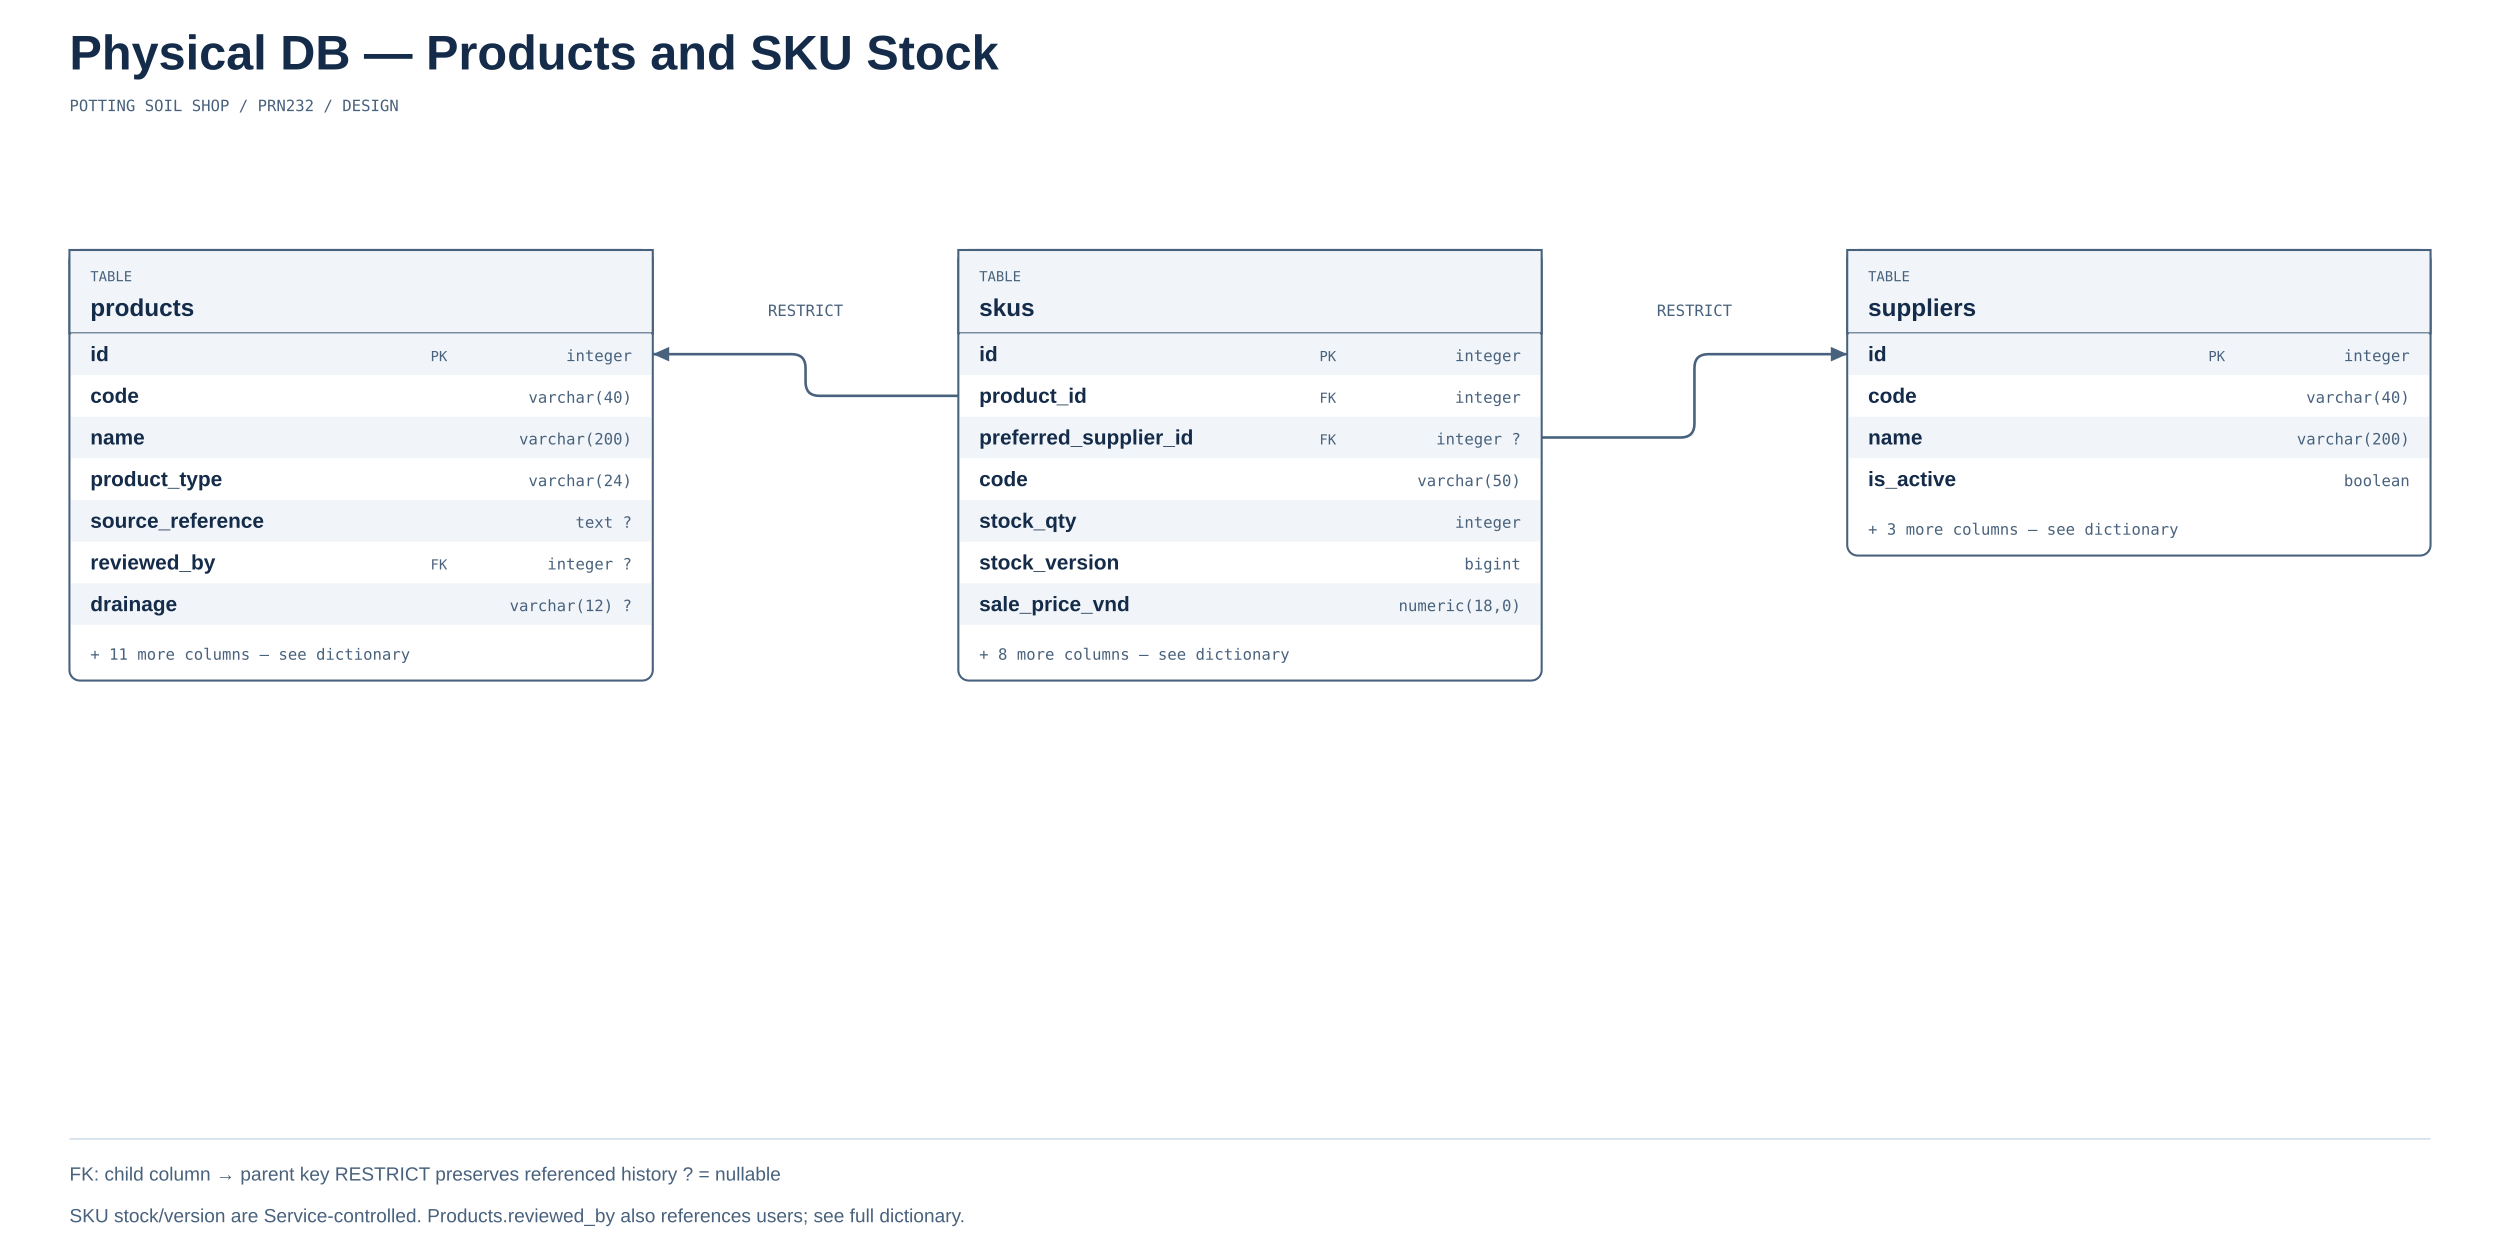
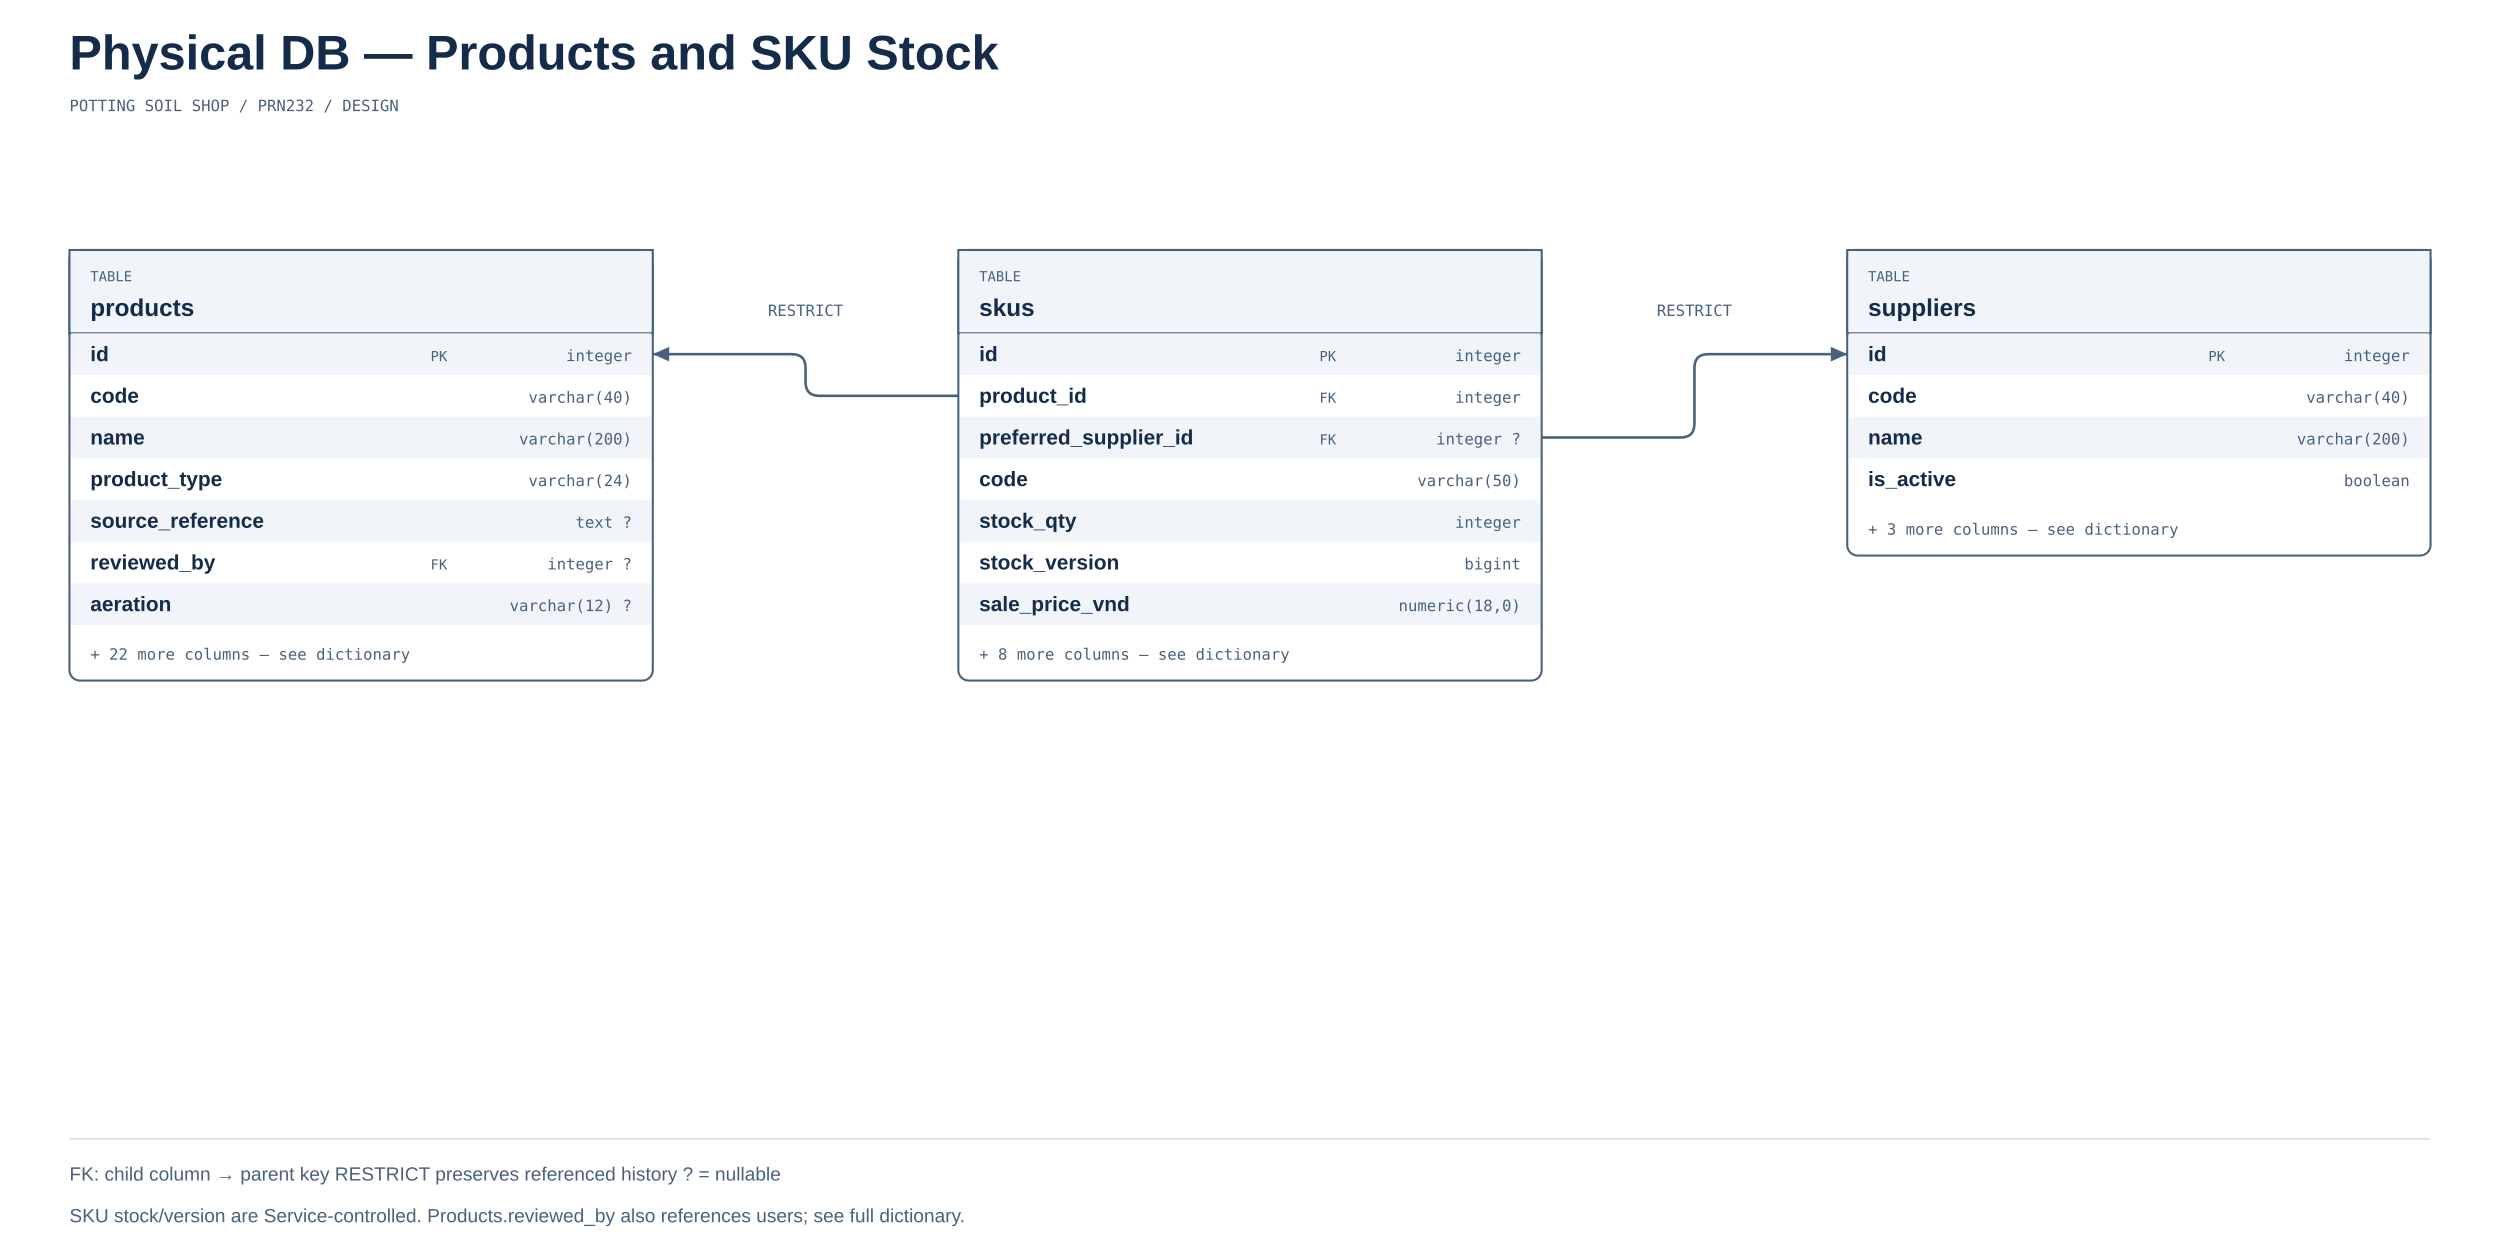
<svg xmlns="http://www.w3.org/2000/svg" viewBox="0 0 1440 720" role="img" aria-labelledby="db-catalogue-title db-catalogue-desc" id="db-catalogue-root">
  <defs>
    <style>#db-catalogue-root { color: #142B49; font-family: Segoe UI,Arial,sans-serif; }
      #db-catalogue-root .diagram-container { width:100%;overflow-x:auto }
      #db-catalogue-root a { color:#175E9B }
      #db-catalogue-root .diagram-container { overflow-x:visible }</style>
    <marker id="db-catalogue-arrow" viewBox="0 0 10 10" refX="9" refY="5" markerWidth="7" markerHeight="7" orient="auto-start-reverse">
      <path d="M 0 1 L 9 5 L 0 9 Z" fill="#48617C" />
    </marker>
  </defs>
  <rect width="1440" height="720" fill="#FFFFFF" />
  <text x="40" y="40" font-size="28" fill="#142B49" font-weight="600" text-anchor="start" font-family="Segoe UI, Arial, sans-serif">Physical DB — Products and SKU Stock</text>
  <text x="40" y="64" font-size="9" fill="#48617C" font-weight="400" text-anchor="start" font-family="Consolas, monospace">POTTING SOIL SHOP / PRN232 / DESIGN</text>
  <path d="M 552,228 L 472.0,228 Q 464,228 464,220.0 L 464,212.0 Q 464,204 456.0,204 L 376,204" fill="none" stroke="#48617C" stroke-width="1.5" marker-end="url(#db-catalogue-arrow)" />
  <rect x="430.8" y="168" width="66.4" height="20" fill="#FFFFFF" />
  <text x="464" y="182" font-size="9" fill="#48617C" font-weight="400" text-anchor="middle" font-family="Consolas, monospace">RESTRICT</text>
  <path d="M 888,252 L 968.0,252 Q 976,252 976,244.0 L 976,212.0 Q 976,204 984.0,204 L 1064,204" fill="none" stroke="#48617C" stroke-width="1.5" marker-end="url(#db-catalogue-arrow)" />
  <rect x="942.8" y="168" width="66.4" height="20" fill="#FFFFFF" />
  <text x="976" y="182" font-size="9" fill="#48617C" font-weight="400" text-anchor="middle" font-family="Consolas, monospace">RESTRICT</text>
  <rect x="40" y="144" width="336" height="248" rx="6" fill="#FFFFFF" stroke="#48617C" stroke-width="1.2" />
  <rect x="40" y="144" width="336" height="48" rx="0" fill="#F1F5F9" stroke="#48617C" stroke-width="1.2" />
  <text x="52" y="162" font-size="8" fill="#48617C" font-weight="400" text-anchor="start" font-family="Consolas, monospace">TABLE</text>
  <text x="52" y="182" font-size="14" fill="#142B49" font-weight="600" text-anchor="start" font-family="Segoe UI, Arial, sans-serif">products</text>
  <rect x="41" y="192" width="334" height="24" fill="#F1F5F9" />
  <text x="52" y="208" font-size="12" fill="#142B49" font-weight="600" text-anchor="start" font-family="Segoe UI, Arial, sans-serif">id</text>
  <text x="364" y="208" font-size="9" fill="#48617C" font-weight="400" text-anchor="end" font-family="Consolas, monospace">integer</text>
  <text x="248" y="208" font-size="8" fill="#48617C" font-weight="400" text-anchor="start" font-family="Consolas, monospace">PK</text>
  <text x="52" y="232" font-size="12" fill="#142B49" font-weight="600" text-anchor="start" font-family="Segoe UI, Arial, sans-serif">code</text>
  <text x="364" y="232" font-size="9" fill="#48617C" font-weight="400" text-anchor="end" font-family="Consolas, monospace">varchar(40)</text>
  <rect x="41" y="240" width="334" height="24" fill="#F1F5F9" />
  <text x="52" y="256" font-size="12" fill="#142B49" font-weight="600" text-anchor="start" font-family="Segoe UI, Arial, sans-serif">name</text>
  <text x="364" y="256" font-size="9" fill="#48617C" font-weight="400" text-anchor="end" font-family="Consolas, monospace">varchar(200)</text>
  <text x="52" y="280" font-size="12" fill="#142B49" font-weight="600" text-anchor="start" font-family="Segoe UI, Arial, sans-serif">product_type</text>
  <text x="364" y="280" font-size="9" fill="#48617C" font-weight="400" text-anchor="end" font-family="Consolas, monospace">varchar(24)</text>
  <rect x="41" y="288" width="334" height="24" fill="#F1F5F9" />
  <text x="52" y="304" font-size="12" fill="#142B49" font-weight="600" text-anchor="start" font-family="Segoe UI, Arial, sans-serif">source_reference</text>
  <text x="364" y="304" font-size="9" fill="#48617C" font-weight="400" text-anchor="end" font-family="Consolas, monospace">text ?</text>
  <text x="52" y="328" font-size="12" fill="#142B49" font-weight="600" text-anchor="start" font-family="Segoe UI, Arial, sans-serif">reviewed_by</text>
  <text x="364" y="328" font-size="9" fill="#48617C" font-weight="400" text-anchor="end" font-family="Consolas, monospace">integer ?</text>
  <text x="248" y="328" font-size="8" fill="#48617C" font-weight="400" text-anchor="start" font-family="Consolas, monospace">FK</text>
  <rect x="41" y="336" width="334" height="24" fill="#F1F5F9" />
-   <text x="52" y="352" font-size="12" fill="#142B49" font-weight="600" text-anchor="start" font-family="Segoe UI, Arial, sans-serif">drainage</text>
+   <text x="52" y="352" font-size="12" fill="#142B49" font-weight="600" text-anchor="start" font-family="Segoe UI, Arial, sans-serif">aeration</text>
  <text x="364" y="352" font-size="9" fill="#48617C" font-weight="400" text-anchor="end" font-family="Consolas, monospace">varchar(12) ?</text>
-   <text x="52" y="380" font-size="9" fill="#48617C" font-weight="400" text-anchor="start" font-family="Consolas, monospace">+ 11 more columns — see dictionary</text>
+   <text x="52" y="380" font-size="9" fill="#48617C" font-weight="400" text-anchor="start" font-family="Consolas, monospace">+ 22 more columns — see dictionary</text>
  <rect x="552" y="144" width="336" height="248" rx="6" fill="#FFFFFF" stroke="#48617C" stroke-width="1.2" />
  <rect x="552" y="144" width="336" height="48" rx="0" fill="#F1F5F9" stroke="#48617C" stroke-width="1.2" />
  <text x="564" y="162" font-size="8" fill="#48617C" font-weight="400" text-anchor="start" font-family="Consolas, monospace">TABLE</text>
  <text x="564" y="182" font-size="14" fill="#142B49" font-weight="600" text-anchor="start" font-family="Segoe UI, Arial, sans-serif">skus</text>
  <rect x="553" y="192" width="334" height="24" fill="#F1F5F9" />
  <text x="564" y="208" font-size="12" fill="#142B49" font-weight="600" text-anchor="start" font-family="Segoe UI, Arial, sans-serif">id</text>
  <text x="876" y="208" font-size="9" fill="#48617C" font-weight="400" text-anchor="end" font-family="Consolas, monospace">integer</text>
  <text x="760" y="208" font-size="8" fill="#48617C" font-weight="400" text-anchor="start" font-family="Consolas, monospace">PK</text>
  <text x="564" y="232" font-size="12" fill="#142B49" font-weight="600" text-anchor="start" font-family="Segoe UI, Arial, sans-serif">product_id</text>
  <text x="876" y="232" font-size="9" fill="#48617C" font-weight="400" text-anchor="end" font-family="Consolas, monospace">integer</text>
  <text x="760" y="232" font-size="8" fill="#48617C" font-weight="400" text-anchor="start" font-family="Consolas, monospace">FK</text>
  <rect x="553" y="240" width="334" height="24" fill="#F1F5F9" />
  <text x="564" y="256" font-size="12" fill="#142B49" font-weight="600" text-anchor="start" font-family="Segoe UI, Arial, sans-serif">preferred_supplier_id</text>
  <text x="876" y="256" font-size="9" fill="#48617C" font-weight="400" text-anchor="end" font-family="Consolas, monospace">integer ?</text>
  <text x="760" y="256" font-size="8" fill="#48617C" font-weight="400" text-anchor="start" font-family="Consolas, monospace">FK</text>
  <text x="564" y="280" font-size="12" fill="#142B49" font-weight="600" text-anchor="start" font-family="Segoe UI, Arial, sans-serif">code</text>
  <text x="876" y="280" font-size="9" fill="#48617C" font-weight="400" text-anchor="end" font-family="Consolas, monospace">varchar(50)</text>
  <rect x="553" y="288" width="334" height="24" fill="#F1F5F9" />
  <text x="564" y="304" font-size="12" fill="#142B49" font-weight="600" text-anchor="start" font-family="Segoe UI, Arial, sans-serif">stock_qty</text>
  <text x="876" y="304" font-size="9" fill="#48617C" font-weight="400" text-anchor="end" font-family="Consolas, monospace">integer</text>
  <text x="564" y="328" font-size="12" fill="#142B49" font-weight="600" text-anchor="start" font-family="Segoe UI, Arial, sans-serif">stock_version</text>
  <text x="876" y="328" font-size="9" fill="#48617C" font-weight="400" text-anchor="end" font-family="Consolas, monospace">bigint</text>
  <rect x="553" y="336" width="334" height="24" fill="#F1F5F9" />
  <text x="564" y="352" font-size="12" fill="#142B49" font-weight="600" text-anchor="start" font-family="Segoe UI, Arial, sans-serif">sale_price_vnd</text>
  <text x="876" y="352" font-size="9" fill="#48617C" font-weight="400" text-anchor="end" font-family="Consolas, monospace">numeric(18,0)</text>
  <text x="564" y="380" font-size="9" fill="#48617C" font-weight="400" text-anchor="start" font-family="Consolas, monospace">+ 8 more columns — see dictionary</text>
  <rect x="1064" y="144" width="336" height="176" rx="6" fill="#FFFFFF" stroke="#48617C" stroke-width="1.2" />
  <rect x="1064" y="144" width="336" height="48" rx="0" fill="#F1F5F9" stroke="#48617C" stroke-width="1.2" />
  <text x="1076" y="162" font-size="8" fill="#48617C" font-weight="400" text-anchor="start" font-family="Consolas, monospace">TABLE</text>
  <text x="1076" y="182" font-size="14" fill="#142B49" font-weight="600" text-anchor="start" font-family="Segoe UI, Arial, sans-serif">suppliers</text>
  <rect x="1065" y="192" width="334" height="24" fill="#F1F5F9" />
  <text x="1076" y="208" font-size="12" fill="#142B49" font-weight="600" text-anchor="start" font-family="Segoe UI, Arial, sans-serif">id</text>
  <text x="1388" y="208" font-size="9" fill="#48617C" font-weight="400" text-anchor="end" font-family="Consolas, monospace">integer</text>
  <text x="1272" y="208" font-size="8" fill="#48617C" font-weight="400" text-anchor="start" font-family="Consolas, monospace">PK</text>
  <text x="1076" y="232" font-size="12" fill="#142B49" font-weight="600" text-anchor="start" font-family="Segoe UI, Arial, sans-serif">code</text>
  <text x="1388" y="232" font-size="9" fill="#48617C" font-weight="400" text-anchor="end" font-family="Consolas, monospace">varchar(40)</text>
  <rect x="1065" y="240" width="334" height="24" fill="#F1F5F9" />
  <text x="1076" y="256" font-size="12" fill="#142B49" font-weight="600" text-anchor="start" font-family="Segoe UI, Arial, sans-serif">name</text>
  <text x="1388" y="256" font-size="9" fill="#48617C" font-weight="400" text-anchor="end" font-family="Consolas, monospace">varchar(200)</text>
  <text x="1076" y="280" font-size="12" fill="#142B49" font-weight="600" text-anchor="start" font-family="Segoe UI, Arial, sans-serif">is_active</text>
  <text x="1388" y="280" font-size="9" fill="#48617C" font-weight="400" text-anchor="end" font-family="Consolas, monospace">boolean</text>
  <text x="1076" y="308" font-size="9" fill="#48617C" font-weight="400" text-anchor="start" font-family="Consolas, monospace">+ 3 more columns — see dictionary</text>
  <line x1="40" y1="656" x2="1400" y2="656" stroke="#D5DFEA" />
  <text x="40" y="680" font-size="11" fill="#48617C" font-weight="400" text-anchor="start" font-family="Segoe UI, Arial, sans-serif">FK: child column → parent key    RESTRICT preserves referenced history    ? = nullable</text>
  <text x="40" y="704" font-size="11" fill="#48617C" font-weight="400" text-anchor="start" font-family="Segoe UI, Arial, sans-serif">SKU stock/version are Service-controlled. Products.reviewed_by also references users; see full dictionary.</text>
</svg>
